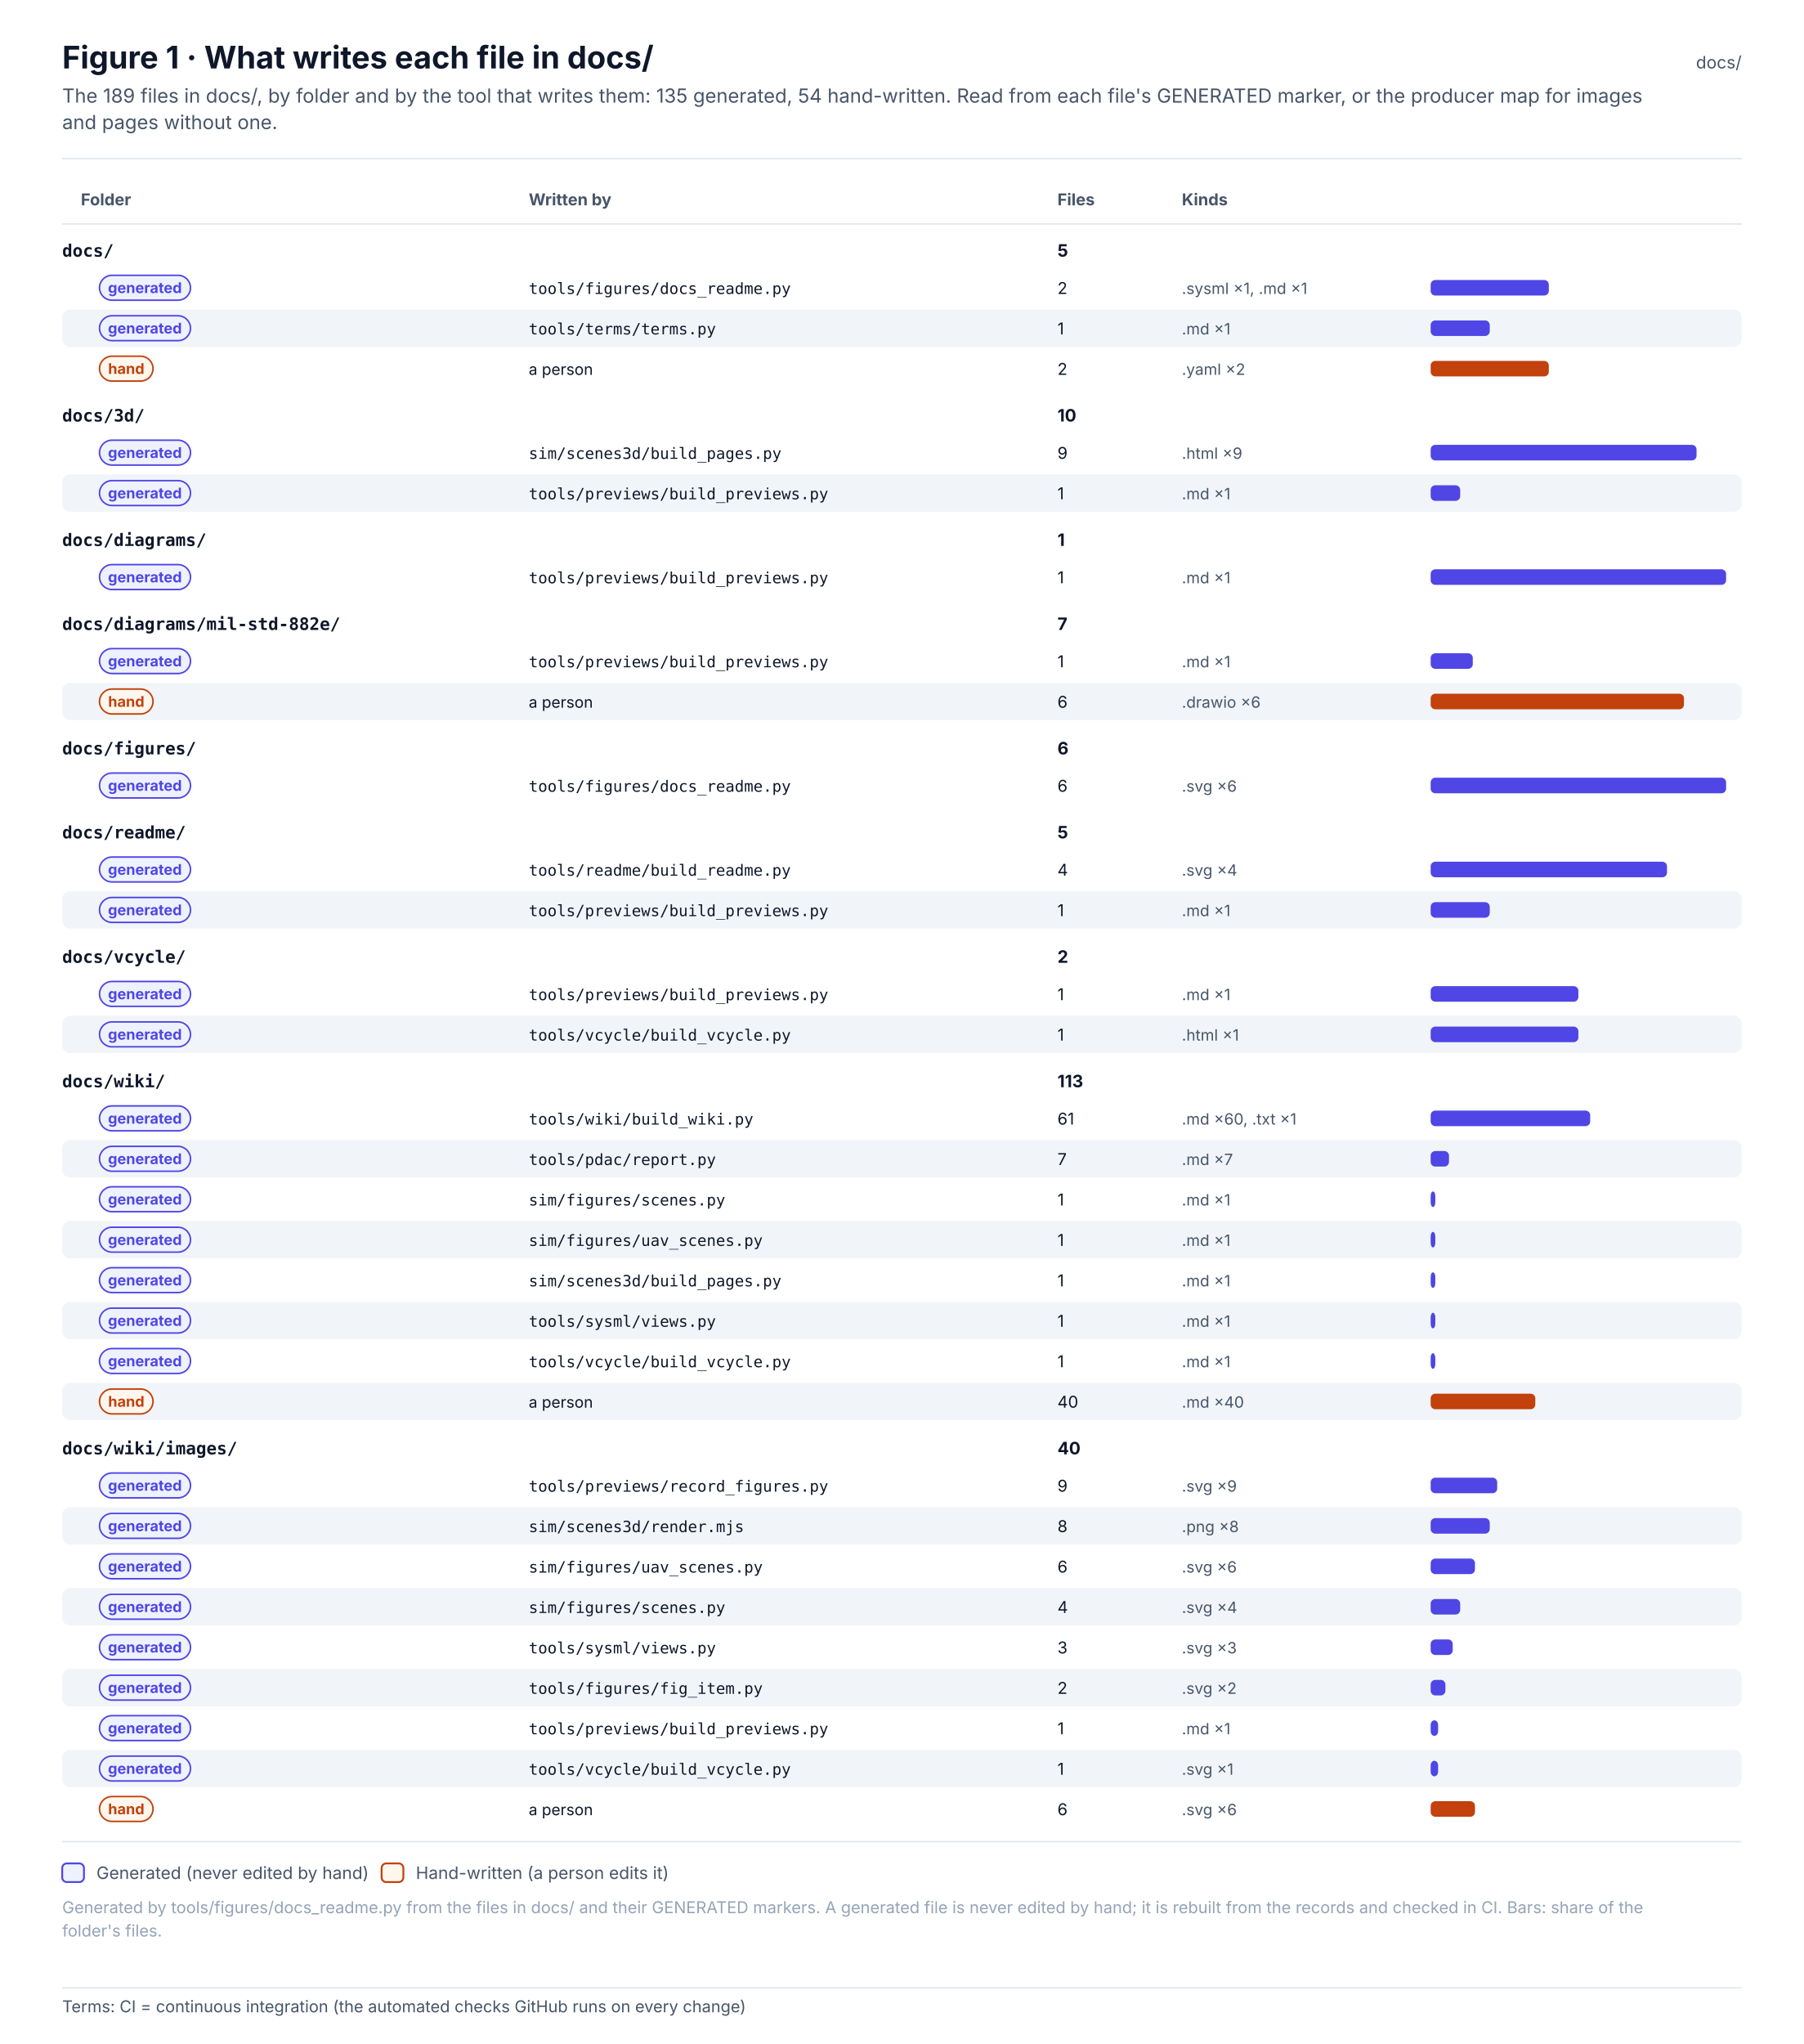
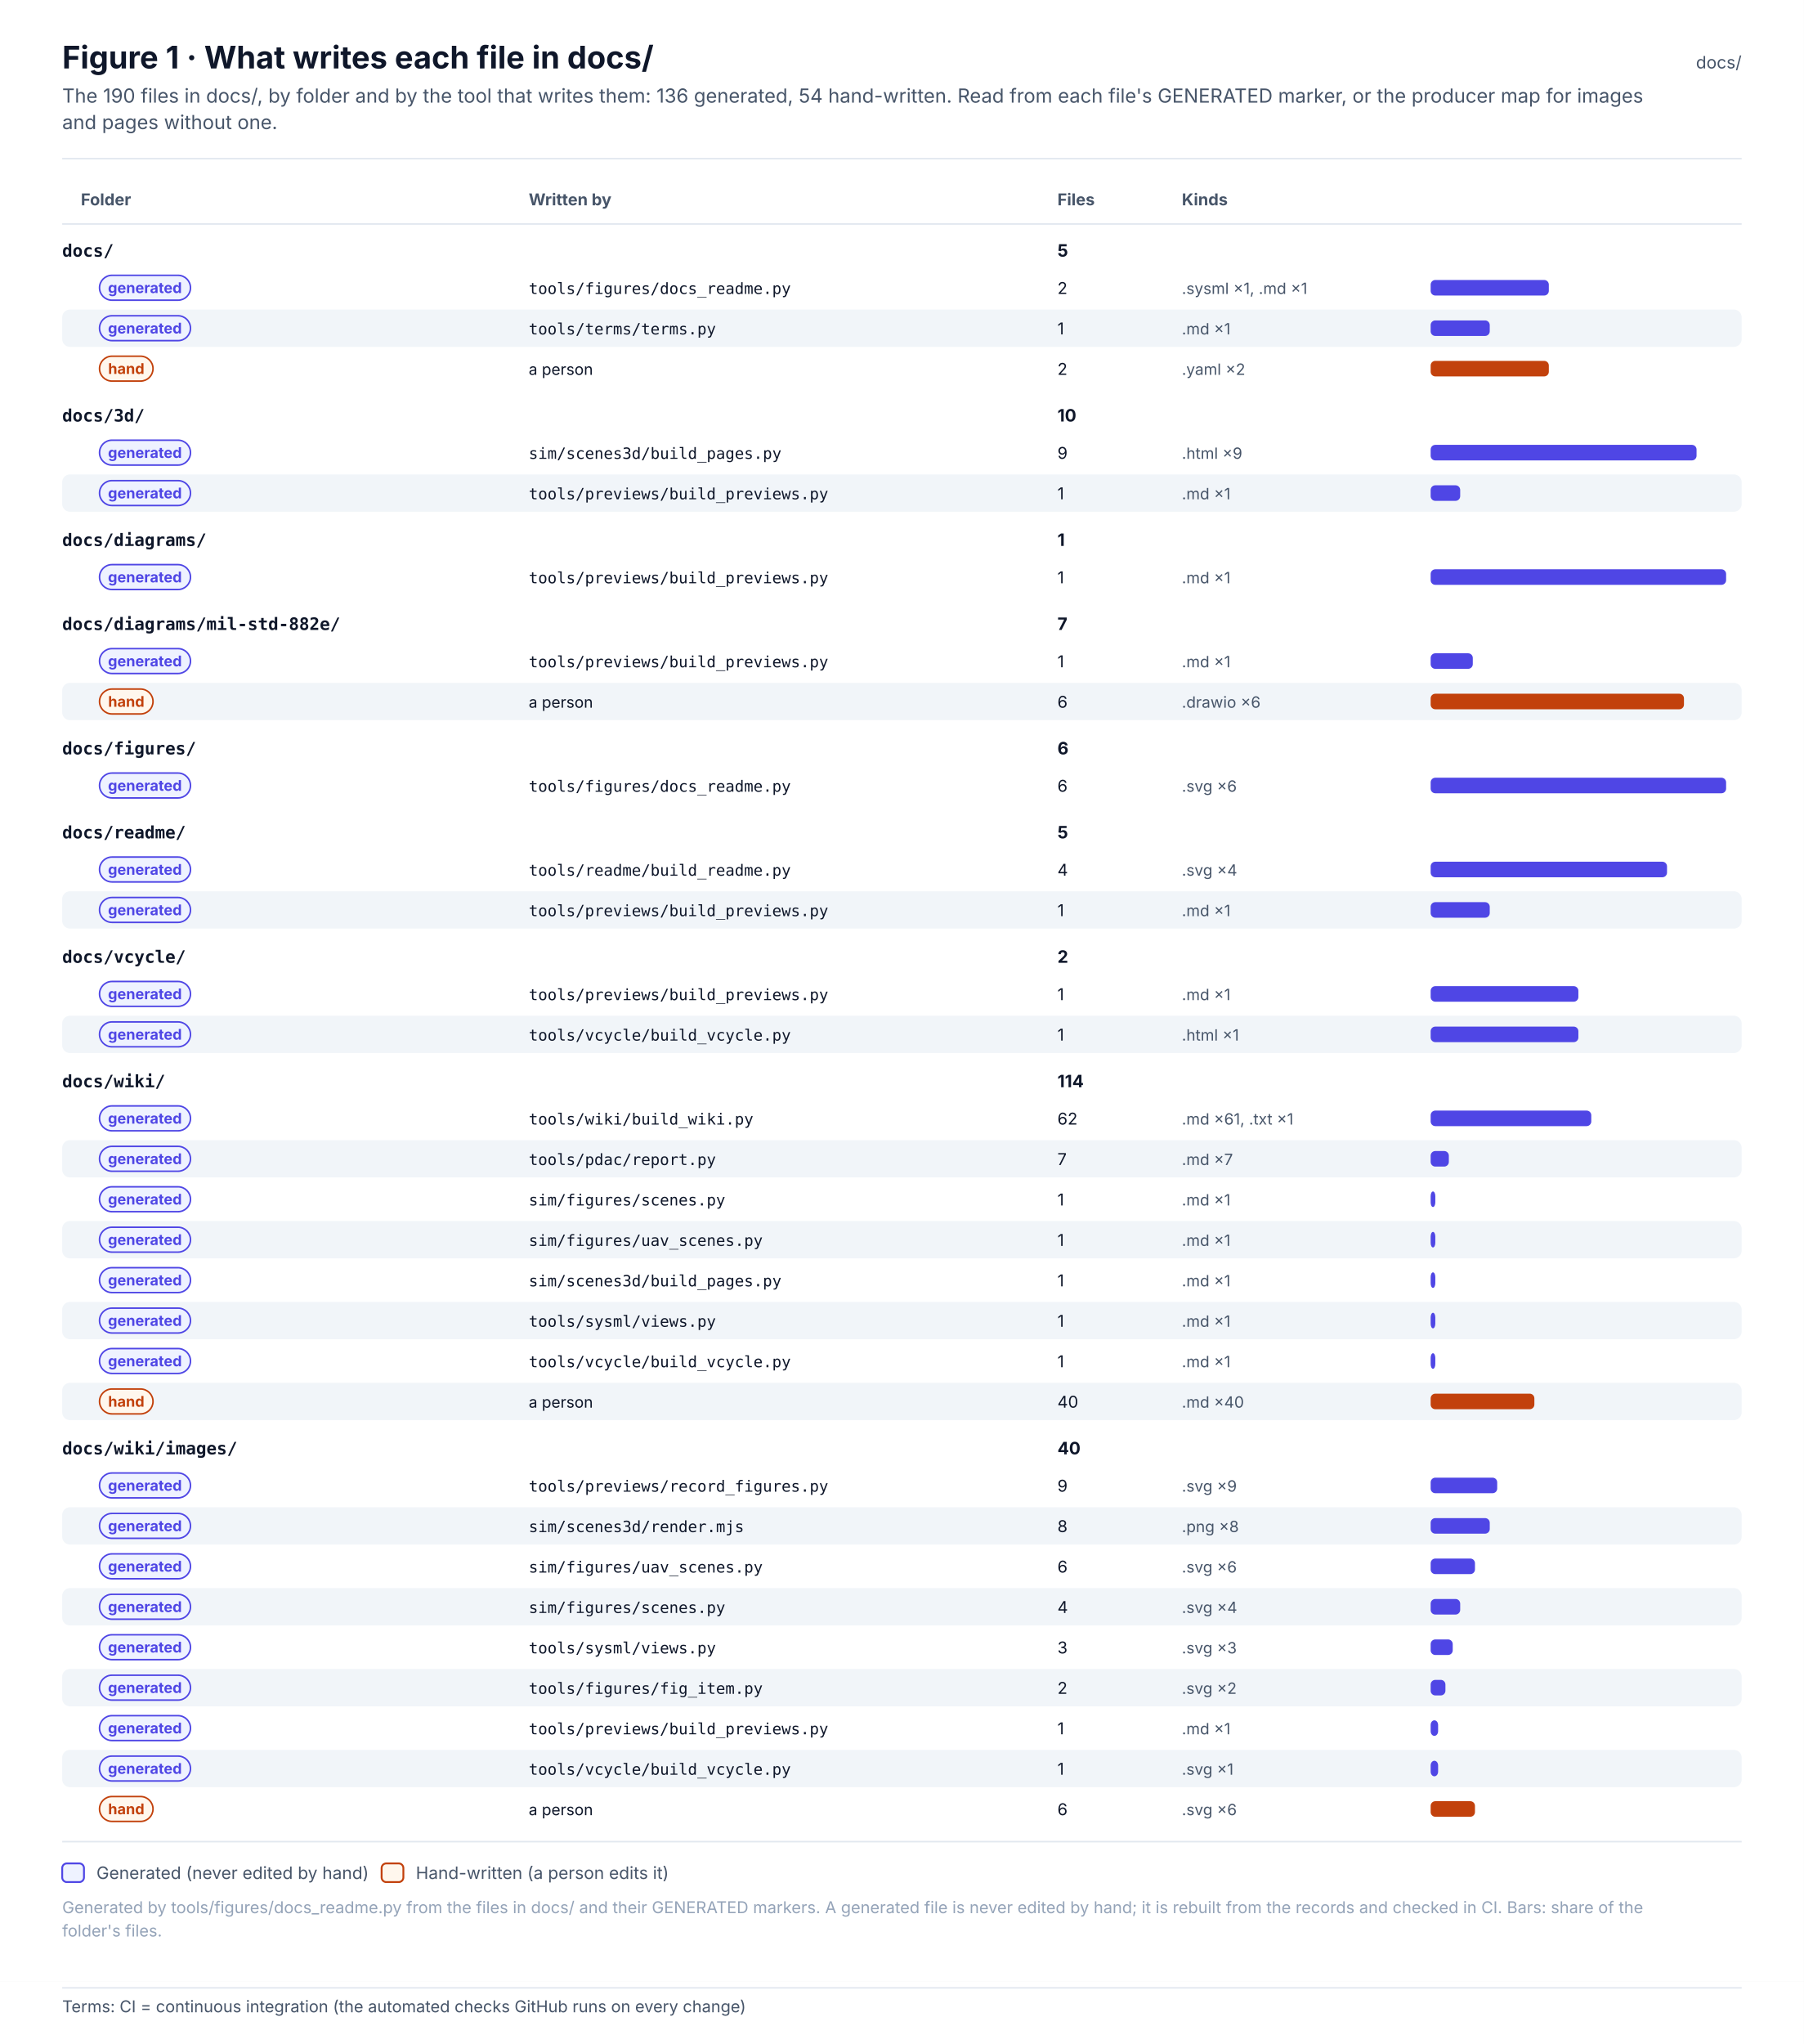
<svg xmlns="http://www.w3.org/2000/svg" width="1160" height="1314.1" viewBox="0 0 1160 1314.1" font-family="Inter, 'Segoe UI', Helvetica, Arial, sans-serif" role="img">
  <defs>
    <pattern id="hatch" patternUnits="userSpaceOnUse" width="6" height="6" patternTransform="rotate(45)">
      <rect width="6" height="6" fill="#F1F5F9" />
      <line x1="0" y1="0" x2="0" y2="6" stroke="#E2E8F0" stroke-width="2" />
    </pattern>
    <marker id="arr-ink" viewBox="0 0 10 10" refX="9" refY="5" markerWidth="7" markerHeight="7" orient="auto-start-reverse">
      <path d="M0 0 L10 5 L0 10 z" fill="#475569" />
    </marker>
    <marker id="dia-ink" viewBox="0 0 16 10" refX="15" refY="5" markerWidth="12" markerHeight="8" orient="auto-start-reverse">
      <path d="M1 5 L8 1 L15 5 L8 9 z" fill="#475569" />
    </marker>
    <marker id="tri-ink" viewBox="0 0 12 12" refX="11" refY="6" markerWidth="10" markerHeight="10" orient="auto-start-reverse">
      <path d="M1 1 L11 6 L1 11 z" fill="#FFFFFF" stroke="#475569" stroke-width="1.2" />
    </marker>
    <marker id="arr-system" viewBox="0 0 10 10" refX="9" refY="5" markerWidth="7" markerHeight="7" orient="auto-start-reverse">
      <path d="M0 0 L10 5 L0 10 z" fill="#4F46E5" />
    </marker>
    <marker id="dia-system" viewBox="0 0 16 10" refX="15" refY="5" markerWidth="12" markerHeight="8" orient="auto-start-reverse">
      <path d="M1 5 L8 1 L15 5 L8 9 z" fill="#4F46E5" />
    </marker>
    <marker id="tri-system" viewBox="0 0 12 12" refX="11" refY="6" markerWidth="10" markerHeight="10" orient="auto-start-reverse">
      <path d="M1 1 L11 6 L1 11 z" fill="#FFFFFF" stroke="#4F46E5" stroke-width="1.2" />
    </marker>
    <marker id="arr-software" viewBox="0 0 10 10" refX="9" refY="5" markerWidth="7" markerHeight="7" orient="auto-start-reverse">
      <path d="M0 0 L10 5 L0 10 z" fill="#0F766E" />
    </marker>
    <marker id="dia-software" viewBox="0 0 16 10" refX="15" refY="5" markerWidth="12" markerHeight="8" orient="auto-start-reverse">
      <path d="M1 5 L8 1 L15 5 L8 9 z" fill="#0F766E" />
    </marker>
    <marker id="tri-software" viewBox="0 0 12 12" refX="11" refY="6" markerWidth="10" markerHeight="10" orient="auto-start-reverse">
      <path d="M1 1 L11 6 L1 11 z" fill="#FFFFFF" stroke="#0F766E" stroke-width="1.2" />
    </marker>
    <marker id="arr-safety" viewBox="0 0 10 10" refX="9" refY="5" markerWidth="7" markerHeight="7" orient="auto-start-reverse">
      <path d="M0 0 L10 5 L0 10 z" fill="#C2410C" />
    </marker>
    <marker id="dia-safety" viewBox="0 0 16 10" refX="15" refY="5" markerWidth="12" markerHeight="8" orient="auto-start-reverse">
      <path d="M1 5 L8 1 L15 5 L8 9 z" fill="#C2410C" />
    </marker>
    <marker id="tri-safety" viewBox="0 0 12 12" refX="11" refY="6" markerWidth="10" markerHeight="10" orient="auto-start-reverse">
      <path d="M1 1 L11 6 L1 11 z" fill="#FFFFFF" stroke="#C2410C" stroke-width="1.2" />
    </marker>
    <marker id="arr-interface" viewBox="0 0 10 10" refX="9" refY="5" markerWidth="7" markerHeight="7" orient="auto-start-reverse">
      <path d="M0 0 L10 5 L0 10 z" fill="#7C3AED" />
    </marker>
    <marker id="dia-interface" viewBox="0 0 16 10" refX="15" refY="5" markerWidth="12" markerHeight="8" orient="auto-start-reverse">
      <path d="M1 5 L8 1 L15 5 L8 9 z" fill="#7C3AED" />
    </marker>
    <marker id="tri-interface" viewBox="0 0 12 12" refX="11" refY="6" markerWidth="10" markerHeight="10" orient="auto-start-reverse">
      <path d="M1 1 L11 6 L1 11 z" fill="#FFFFFF" stroke="#7C3AED" stroke-width="1.2" />
    </marker>
    <marker id="arr-external" viewBox="0 0 10 10" refX="9" refY="5" markerWidth="7" markerHeight="7" orient="auto-start-reverse">
      <path d="M0 0 L10 5 L0 10 z" fill="#64748B" />
    </marker>
    <marker id="dia-external" viewBox="0 0 16 10" refX="15" refY="5" markerWidth="12" markerHeight="8" orient="auto-start-reverse">
      <path d="M1 5 L8 1 L15 5 L8 9 z" fill="#64748B" />
    </marker>
    <marker id="tri-external" viewBox="0 0 12 12" refX="11" refY="6" markerWidth="10" markerHeight="10" orient="auto-start-reverse">
      <path d="M1 1 L11 6 L1 11 z" fill="#FFFFFF" stroke="#64748B" stroke-width="1.2" />
    </marker>
    <marker id="arr-work" viewBox="0 0 10 10" refX="9" refY="5" markerWidth="7" markerHeight="7" orient="auto-start-reverse">
      <path d="M0 0 L10 5 L0 10 z" fill="#475569" />
    </marker>
    <marker id="dia-work" viewBox="0 0 16 10" refX="15" refY="5" markerWidth="12" markerHeight="8" orient="auto-start-reverse">
      <path d="M1 5 L8 1 L15 5 L8 9 z" fill="#475569" />
    </marker>
    <marker id="tri-work" viewBox="0 0 12 12" refX="11" refY="6" markerWidth="10" markerHeight="10" orient="auto-start-reverse">
      <path d="M1 1 L11 6 L1 11 z" fill="#FFFFFF" stroke="#475569" stroke-width="1.2" />
    </marker>
    <marker id="arr-muted" viewBox="0 0 10 10" refX="9" refY="5" markerWidth="7" markerHeight="7" orient="auto-start-reverse">
      <path d="M0 0 L10 5 L0 10 z" fill="#94A3B8" />
    </marker>
    <marker id="dia-muted" viewBox="0 0 16 10" refX="15" refY="5" markerWidth="12" markerHeight="8" orient="auto-start-reverse">
      <path d="M1 5 L8 1 L15 5 L8 9 z" fill="#94A3B8" />
    </marker>
    <marker id="tri-muted" viewBox="0 0 12 12" refX="11" refY="6" markerWidth="10" markerHeight="10" orient="auto-start-reverse">
      <path d="M1 1 L11 6 L1 11 z" fill="#FFFFFF" stroke="#94A3B8" stroke-width="1.2" />
    </marker>
    <marker id="arr-current" viewBox="0 0 10 10" refX="9" refY="5" markerWidth="7" markerHeight="7" orient="auto-start-reverse">
      <path d="M0 0 L10 5 L0 10 z" fill="#0F172A" />
    </marker>
    <marker id="dia-current" viewBox="0 0 16 10" refX="15" refY="5" markerWidth="12" markerHeight="8" orient="auto-start-reverse">
      <path d="M1 5 L8 1 L15 5 L8 9 z" fill="#0F172A" />
    </marker>
    <marker id="tri-current" viewBox="0 0 12 12" refX="11" refY="6" markerWidth="10" markerHeight="10" orient="auto-start-reverse">
      <path d="M1 1 L11 6 L1 11 z" fill="#FFFFFF" stroke="#0F172A" stroke-width="1.2" />
    </marker>
    <marker id="arr-ok" viewBox="0 0 10 10" refX="9" refY="5" markerWidth="7" markerHeight="7" orient="auto-start-reverse">
      <path d="M0 0 L10 5 L0 10 z" fill="#2E9E6A" />
    </marker>
    <marker id="dia-ok" viewBox="0 0 16 10" refX="15" refY="5" markerWidth="12" markerHeight="8" orient="auto-start-reverse">
      <path d="M1 5 L8 1 L15 5 L8 9 z" fill="#2E9E6A" />
    </marker>
    <marker id="tri-ok" viewBox="0 0 12 12" refX="11" refY="6" markerWidth="10" markerHeight="10" orient="auto-start-reverse">
      <path d="M1 1 L11 6 L1 11 z" fill="#FFFFFF" stroke="#2E9E6A" stroke-width="1.2" />
    </marker>
    <marker id="arr-amber" viewBox="0 0 10 10" refX="9" refY="5" markerWidth="7" markerHeight="7" orient="auto-start-reverse">
      <path d="M0 0 L10 5 L0 10 z" fill="#D97706" />
    </marker>
    <marker id="dia-amber" viewBox="0 0 16 10" refX="15" refY="5" markerWidth="12" markerHeight="8" orient="auto-start-reverse">
      <path d="M1 5 L8 1 L15 5 L8 9 z" fill="#D97706" />
    </marker>
    <marker id="tri-amber" viewBox="0 0 12 12" refX="11" refY="6" markerWidth="10" markerHeight="10" orient="auto-start-reverse">
      <path d="M1 1 L11 6 L1 11 z" fill="#FFFFFF" stroke="#D97706" stroke-width="1.2" />
    </marker>
    <marker id="arr-red" viewBox="0 0 10 10" refX="9" refY="5" markerWidth="7" markerHeight="7" orient="auto-start-reverse">
      <path d="M0 0 L10 5 L0 10 z" fill="#D2553F" />
    </marker>
    <marker id="dia-red" viewBox="0 0 16 10" refX="15" refY="5" markerWidth="12" markerHeight="8" orient="auto-start-reverse">
      <path d="M1 5 L8 1 L15 5 L8 9 z" fill="#D2553F" />
    </marker>
    <marker id="tri-red" viewBox="0 0 12 12" refX="11" refY="6" markerWidth="10" markerHeight="10" orient="auto-start-reverse">
      <path d="M1 1 L11 6 L1 11 z" fill="#FFFFFF" stroke="#D2553F" stroke-width="1.2" />
    </marker>
  </defs>
  <rect x="0" y="0" width="1160" height="1274" rx="0" fill="#FFFFFF" stroke="none" stroke-width="0" />
  <text x="40" y="44" font-size="20" fill="#0F172A" font-weight="700">Figure 1 · What writes each file in docs/</text>
-   <text x="40" y="66" font-size="12.5" fill="#475569">The 189 files in docs/, by folder and by the tool that writes them: 135 generated, 54 hand-written. Read from each file's GENERATED marker, or the producer map for images</text>
+   <text x="40" y="66" font-size="12.5" fill="#475569">The 190 files in docs/, by folder and by the tool that writes them: 136 generated, 54 hand-written. Read from each file's GENERATED marker, or the producer map for images</text>
  <text x="40" y="83" font-size="12.5" fill="#475569">and pages without one.</text>
  <text x="1120" y="44" font-size="11" fill="#475569" text-anchor="end">docs/</text>
  <line x1="40" y1="102" x2="1120" y2="102" stroke="#E2E8F0" stroke-width="1" />
  <text x="52" y="132" font-size="10.5" fill="#475569" font-weight="700">Folder</text>
  <text x="340" y="132" font-size="10.5" fill="#475569" font-weight="700">Written by</text>
  <text x="680" y="132" font-size="10.5" fill="#475569" font-weight="700">Files</text>
  <text x="760" y="132" font-size="10.5" fill="#475569" font-weight="700">Kinds</text>
  <line x1="40" y1="144" x2="1120" y2="144" stroke="#E2E8F0" stroke-width="1" />
  <text x="40" y="165" font-size="11" fill="#0F172A" font-weight="700" font-family="'JetBrains Mono', 'SFMono-Regular', Menlo, Consolas, monospace">docs/</text>
  <text x="680" y="165" font-size="11" fill="#0F172A" font-weight="700">5</text>
  <rect x="64" y="177" width="58.5" height="16" rx="8.0" fill="#EEF2FF" stroke="#4F46E5" stroke-width="1" />
  <text x="93.2" y="188.4" font-size="9.5" fill="#4F46E5" font-weight="700" text-anchor="middle">generated</text>
  <text x="340" y="189" font-size="10" fill="#0F172A" font-family="'JetBrains Mono', 'SFMono-Regular', Menlo, Consolas, monospace">tools/figures/docs_readme.py</text>
  <text x="680" y="189" font-size="10.5" fill="#0F172A">2</text>
  <text x="760" y="189" font-size="10" fill="#475569">.sysml ×1, .md ×1</text>
  <rect x="920" y="180" width="76" height="10" rx="3" fill="#4F46E5" stroke="none" stroke-width="0" />
  <rect x="40" y="199" width="1080" height="24" rx="5" fill="#F1F5F9" stroke="none" stroke-width="0" />
  <rect x="64" y="203" width="58.5" height="16" rx="8.0" fill="#EEF2FF" stroke="#4F46E5" stroke-width="1" />
  <text x="93.2" y="214.4" font-size="9.5" fill="#4F46E5" font-weight="700" text-anchor="middle">generated</text>
  <text x="340" y="215" font-size="10" fill="#0F172A" font-family="'JetBrains Mono', 'SFMono-Regular', Menlo, Consolas, monospace">tools/terms/terms.py</text>
  <text x="680" y="215" font-size="10.5" fill="#0F172A">1</text>
  <text x="760" y="215" font-size="10" fill="#475569">.md ×1</text>
  <rect x="920" y="206" width="38" height="10" rx="3" fill="#4F46E5" stroke="none" stroke-width="0" />
  <rect x="64" y="229" width="34.4" height="16" rx="8.0" fill="#FFF7ED" stroke="#C2410C" stroke-width="1" />
  <text x="81.2" y="240.4" font-size="9.5" fill="#C2410C" font-weight="700" text-anchor="middle">hand</text>
  <text x="340" y="241" font-size="10" fill="#0F172A">a person</text>
  <text x="680" y="241" font-size="10.5" fill="#0F172A">2</text>
  <text x="760" y="241" font-size="10" fill="#475569">.yaml ×2</text>
  <rect x="920" y="232" width="76" height="10" rx="3" fill="#C2410C" stroke="none" stroke-width="0" />
  <text x="40" y="271" font-size="11" fill="#0F172A" font-weight="700" font-family="'JetBrains Mono', 'SFMono-Regular', Menlo, Consolas, monospace">docs/3d/</text>
  <text x="680" y="271" font-size="11" fill="#0F172A" font-weight="700">10</text>
  <rect x="64" y="283" width="58.5" height="16" rx="8.0" fill="#EEF2FF" stroke="#4F46E5" stroke-width="1" />
  <text x="93.2" y="294.4" font-size="9.5" fill="#4F46E5" font-weight="700" text-anchor="middle">generated</text>
  <text x="340" y="295" font-size="10" fill="#0F172A" font-family="'JetBrains Mono', 'SFMono-Regular', Menlo, Consolas, monospace">sim/scenes3d/build_pages.py</text>
  <text x="680" y="295" font-size="10.5" fill="#0F172A">9</text>
  <text x="760" y="295" font-size="10" fill="#475569">.html ×9</text>
  <rect x="920" y="286" width="171" height="10" rx="3" fill="#4F46E5" stroke="none" stroke-width="0" />
  <rect x="40" y="305" width="1080" height="24" rx="5" fill="#F1F5F9" stroke="none" stroke-width="0" />
  <rect x="64" y="309" width="58.5" height="16" rx="8.0" fill="#EEF2FF" stroke="#4F46E5" stroke-width="1" />
  <text x="93.2" y="320.4" font-size="9.5" fill="#4F46E5" font-weight="700" text-anchor="middle">generated</text>
  <text x="340" y="321" font-size="10" fill="#0F172A" font-family="'JetBrains Mono', 'SFMono-Regular', Menlo, Consolas, monospace">tools/previews/build_previews.py</text>
  <text x="680" y="321" font-size="10.5" fill="#0F172A">1</text>
  <text x="760" y="321" font-size="10" fill="#475569">.md ×1</text>
  <rect x="920" y="312" width="19" height="10" rx="3" fill="#4F46E5" stroke="none" stroke-width="0" />
  <text x="40" y="351" font-size="11" fill="#0F172A" font-weight="700" font-family="'JetBrains Mono', 'SFMono-Regular', Menlo, Consolas, monospace">docs/diagrams/</text>
  <text x="680" y="351" font-size="11" fill="#0F172A" font-weight="700">1</text>
  <rect x="64" y="363" width="58.5" height="16" rx="8.0" fill="#EEF2FF" stroke="#4F46E5" stroke-width="1" />
  <text x="93.2" y="374.4" font-size="9.5" fill="#4F46E5" font-weight="700" text-anchor="middle">generated</text>
  <text x="340" y="375" font-size="10" fill="#0F172A" font-family="'JetBrains Mono', 'SFMono-Regular', Menlo, Consolas, monospace">tools/previews/build_previews.py</text>
  <text x="680" y="375" font-size="10.5" fill="#0F172A">1</text>
  <text x="760" y="375" font-size="10" fill="#475569">.md ×1</text>
  <rect x="920" y="366" width="190" height="10" rx="3" fill="#4F46E5" stroke="none" stroke-width="0" />
  <text x="40" y="405" font-size="11" fill="#0F172A" font-weight="700" font-family="'JetBrains Mono', 'SFMono-Regular', Menlo, Consolas, monospace">docs/diagrams/mil-std-882e/</text>
  <text x="680" y="405" font-size="11" fill="#0F172A" font-weight="700">7</text>
  <rect x="64" y="417" width="58.5" height="16" rx="8.0" fill="#EEF2FF" stroke="#4F46E5" stroke-width="1" />
  <text x="93.2" y="428.4" font-size="9.5" fill="#4F46E5" font-weight="700" text-anchor="middle">generated</text>
  <text x="340" y="429" font-size="10" fill="#0F172A" font-family="'JetBrains Mono', 'SFMono-Regular', Menlo, Consolas, monospace">tools/previews/build_previews.py</text>
  <text x="680" y="429" font-size="10.5" fill="#0F172A">1</text>
  <text x="760" y="429" font-size="10" fill="#475569">.md ×1</text>
  <rect x="920" y="420" width="27.1" height="10" rx="3" fill="#4F46E5" stroke="none" stroke-width="0" />
  <rect x="40" y="439" width="1080" height="24" rx="5" fill="#F1F5F9" stroke="none" stroke-width="0" />
  <rect x="64" y="443" width="34.4" height="16" rx="8.0" fill="#FFF7ED" stroke="#C2410C" stroke-width="1" />
  <text x="81.2" y="454.4" font-size="9.5" fill="#C2410C" font-weight="700" text-anchor="middle">hand</text>
  <text x="340" y="455" font-size="10" fill="#0F172A">a person</text>
  <text x="680" y="455" font-size="10.5" fill="#0F172A">6</text>
  <text x="760" y="455" font-size="10" fill="#475569">.drawio ×6</text>
  <rect x="920" y="446" width="162.9" height="10" rx="3" fill="#C2410C" stroke="none" stroke-width="0" />
  <text x="40" y="485" font-size="11" fill="#0F172A" font-weight="700" font-family="'JetBrains Mono', 'SFMono-Regular', Menlo, Consolas, monospace">docs/figures/</text>
  <text x="680" y="485" font-size="11" fill="#0F172A" font-weight="700">6</text>
  <rect x="64" y="497" width="58.5" height="16" rx="8.0" fill="#EEF2FF" stroke="#4F46E5" stroke-width="1" />
  <text x="93.2" y="508.4" font-size="9.5" fill="#4F46E5" font-weight="700" text-anchor="middle">generated</text>
  <text x="340" y="509" font-size="10" fill="#0F172A" font-family="'JetBrains Mono', 'SFMono-Regular', Menlo, Consolas, monospace">tools/figures/docs_readme.py</text>
  <text x="680" y="509" font-size="10.5" fill="#0F172A">6</text>
  <text x="760" y="509" font-size="10" fill="#475569">.svg ×6</text>
  <rect x="920" y="500" width="190" height="10" rx="3" fill="#4F46E5" stroke="none" stroke-width="0" />
  <text x="40" y="539" font-size="11" fill="#0F172A" font-weight="700" font-family="'JetBrains Mono', 'SFMono-Regular', Menlo, Consolas, monospace">docs/readme/</text>
  <text x="680" y="539" font-size="11" fill="#0F172A" font-weight="700">5</text>
  <rect x="64" y="551" width="58.5" height="16" rx="8.0" fill="#EEF2FF" stroke="#4F46E5" stroke-width="1" />
  <text x="93.2" y="562.4" font-size="9.5" fill="#4F46E5" font-weight="700" text-anchor="middle">generated</text>
  <text x="340" y="563" font-size="10" fill="#0F172A" font-family="'JetBrains Mono', 'SFMono-Regular', Menlo, Consolas, monospace">tools/readme/build_readme.py</text>
  <text x="680" y="563" font-size="10.5" fill="#0F172A">4</text>
  <text x="760" y="563" font-size="10" fill="#475569">.svg ×4</text>
  <rect x="920" y="554" width="152" height="10" rx="3" fill="#4F46E5" stroke="none" stroke-width="0" />
  <rect x="40" y="573" width="1080" height="24" rx="5" fill="#F1F5F9" stroke="none" stroke-width="0" />
  <rect x="64" y="577" width="58.5" height="16" rx="8.0" fill="#EEF2FF" stroke="#4F46E5" stroke-width="1" />
  <text x="93.2" y="588.4" font-size="9.5" fill="#4F46E5" font-weight="700" text-anchor="middle">generated</text>
  <text x="340" y="589" font-size="10" fill="#0F172A" font-family="'JetBrains Mono', 'SFMono-Regular', Menlo, Consolas, monospace">tools/previews/build_previews.py</text>
  <text x="680" y="589" font-size="10.5" fill="#0F172A">1</text>
  <text x="760" y="589" font-size="10" fill="#475569">.md ×1</text>
  <rect x="920" y="580" width="38" height="10" rx="3" fill="#4F46E5" stroke="none" stroke-width="0" />
  <text x="40" y="619" font-size="11" fill="#0F172A" font-weight="700" font-family="'JetBrains Mono', 'SFMono-Regular', Menlo, Consolas, monospace">docs/vcycle/</text>
  <text x="680" y="619" font-size="11" fill="#0F172A" font-weight="700">2</text>
  <rect x="64" y="631" width="58.5" height="16" rx="8.0" fill="#EEF2FF" stroke="#4F46E5" stroke-width="1" />
  <text x="93.2" y="642.4" font-size="9.5" fill="#4F46E5" font-weight="700" text-anchor="middle">generated</text>
  <text x="340" y="643" font-size="10" fill="#0F172A" font-family="'JetBrains Mono', 'SFMono-Regular', Menlo, Consolas, monospace">tools/previews/build_previews.py</text>
  <text x="680" y="643" font-size="10.5" fill="#0F172A">1</text>
  <text x="760" y="643" font-size="10" fill="#475569">.md ×1</text>
  <rect x="920" y="634" width="95" height="10" rx="3" fill="#4F46E5" stroke="none" stroke-width="0" />
  <rect x="40" y="653" width="1080" height="24" rx="5" fill="#F1F5F9" stroke="none" stroke-width="0" />
  <rect x="64" y="657" width="58.5" height="16" rx="8.0" fill="#EEF2FF" stroke="#4F46E5" stroke-width="1" />
  <text x="93.2" y="668.4" font-size="9.5" fill="#4F46E5" font-weight="700" text-anchor="middle">generated</text>
  <text x="340" y="669" font-size="10" fill="#0F172A" font-family="'JetBrains Mono', 'SFMono-Regular', Menlo, Consolas, monospace">tools/vcycle/build_vcycle.py</text>
  <text x="680" y="669" font-size="10.5" fill="#0F172A">1</text>
  <text x="760" y="669" font-size="10" fill="#475569">.html ×1</text>
  <rect x="920" y="660" width="95" height="10" rx="3" fill="#4F46E5" stroke="none" stroke-width="0" />
  <text x="40" y="699" font-size="11" fill="#0F172A" font-weight="700" font-family="'JetBrains Mono', 'SFMono-Regular', Menlo, Consolas, monospace">docs/wiki/</text>
-   <text x="680" y="699" font-size="11" fill="#0F172A" font-weight="700">113</text>
+   <text x="680" y="699" font-size="11" fill="#0F172A" font-weight="700">114</text>
  <rect x="64" y="711" width="58.5" height="16" rx="8.0" fill="#EEF2FF" stroke="#4F46E5" stroke-width="1" />
  <text x="93.2" y="722.4" font-size="9.5" fill="#4F46E5" font-weight="700" text-anchor="middle">generated</text>
  <text x="340" y="723" font-size="10" fill="#0F172A" font-family="'JetBrains Mono', 'SFMono-Regular', Menlo, Consolas, monospace">tools/wiki/build_wiki.py</text>
-   <text x="680" y="723" font-size="10.5" fill="#0F172A">61</text>
-   <text x="760" y="723" font-size="10" fill="#475569">.md ×60, .txt ×1</text>
-   <rect x="920" y="714" width="102.6" height="10" rx="3" fill="#4F46E5" stroke="none" stroke-width="0" />
+   <text x="680" y="723" font-size="10.5" fill="#0F172A">62</text>
+   <text x="760" y="723" font-size="10" fill="#475569">.md ×61, .txt ×1</text>
+   <rect x="920" y="714" width="103.3" height="10" rx="3" fill="#4F46E5" stroke="none" stroke-width="0" />
  <rect x="40" y="733" width="1080" height="24" rx="5" fill="#F1F5F9" stroke="none" stroke-width="0" />
  <rect x="64" y="737" width="58.5" height="16" rx="8.0" fill="#EEF2FF" stroke="#4F46E5" stroke-width="1" />
  <text x="93.2" y="748.4" font-size="9.5" fill="#4F46E5" font-weight="700" text-anchor="middle">generated</text>
  <text x="340" y="749" font-size="10" fill="#0F172A" font-family="'JetBrains Mono', 'SFMono-Regular', Menlo, Consolas, monospace">tools/pdac/report.py</text>
  <text x="680" y="749" font-size="10.5" fill="#0F172A">7</text>
  <text x="760" y="749" font-size="10" fill="#475569">.md ×7</text>
-   <rect x="920" y="740" width="11.8" height="10" rx="3" fill="#4F46E5" stroke="none" stroke-width="0" />
+   <rect x="920" y="740" width="11.7" height="10" rx="3" fill="#4F46E5" stroke="none" stroke-width="0" />
  <rect x="64" y="763" width="58.5" height="16" rx="8.0" fill="#EEF2FF" stroke="#4F46E5" stroke-width="1" />
  <text x="93.2" y="774.4" font-size="9.5" fill="#4F46E5" font-weight="700" text-anchor="middle">generated</text>
  <text x="340" y="775" font-size="10" fill="#0F172A" font-family="'JetBrains Mono', 'SFMono-Regular', Menlo, Consolas, monospace">sim/figures/scenes.py</text>
  <text x="680" y="775" font-size="10.5" fill="#0F172A">1</text>
  <text x="760" y="775" font-size="10" fill="#475569">.md ×1</text>
  <rect x="920" y="766" width="3" height="10" rx="3" fill="#4F46E5" stroke="none" stroke-width="0" />
  <rect x="40" y="785" width="1080" height="24" rx="5" fill="#F1F5F9" stroke="none" stroke-width="0" />
  <rect x="64" y="789" width="58.5" height="16" rx="8.0" fill="#EEF2FF" stroke="#4F46E5" stroke-width="1" />
  <text x="93.2" y="800.4" font-size="9.5" fill="#4F46E5" font-weight="700" text-anchor="middle">generated</text>
  <text x="340" y="801" font-size="10" fill="#0F172A" font-family="'JetBrains Mono', 'SFMono-Regular', Menlo, Consolas, monospace">sim/figures/uav_scenes.py</text>
  <text x="680" y="801" font-size="10.5" fill="#0F172A">1</text>
  <text x="760" y="801" font-size="10" fill="#475569">.md ×1</text>
  <rect x="920" y="792" width="3" height="10" rx="3" fill="#4F46E5" stroke="none" stroke-width="0" />
  <rect x="64" y="815" width="58.5" height="16" rx="8.0" fill="#EEF2FF" stroke="#4F46E5" stroke-width="1" />
  <text x="93.2" y="826.4" font-size="9.5" fill="#4F46E5" font-weight="700" text-anchor="middle">generated</text>
  <text x="340" y="827" font-size="10" fill="#0F172A" font-family="'JetBrains Mono', 'SFMono-Regular', Menlo, Consolas, monospace">sim/scenes3d/build_pages.py</text>
  <text x="680" y="827" font-size="10.5" fill="#0F172A">1</text>
  <text x="760" y="827" font-size="10" fill="#475569">.md ×1</text>
  <rect x="920" y="818" width="3" height="10" rx="3" fill="#4F46E5" stroke="none" stroke-width="0" />
  <rect x="40" y="837" width="1080" height="24" rx="5" fill="#F1F5F9" stroke="none" stroke-width="0" />
  <rect x="64" y="841" width="58.5" height="16" rx="8.0" fill="#EEF2FF" stroke="#4F46E5" stroke-width="1" />
  <text x="93.2" y="852.4" font-size="9.5" fill="#4F46E5" font-weight="700" text-anchor="middle">generated</text>
  <text x="340" y="853" font-size="10" fill="#0F172A" font-family="'JetBrains Mono', 'SFMono-Regular', Menlo, Consolas, monospace">tools/sysml/views.py</text>
  <text x="680" y="853" font-size="10.5" fill="#0F172A">1</text>
  <text x="760" y="853" font-size="10" fill="#475569">.md ×1</text>
  <rect x="920" y="844" width="3" height="10" rx="3" fill="#4F46E5" stroke="none" stroke-width="0" />
  <rect x="64" y="867" width="58.5" height="16" rx="8.0" fill="#EEF2FF" stroke="#4F46E5" stroke-width="1" />
  <text x="93.2" y="878.4" font-size="9.5" fill="#4F46E5" font-weight="700" text-anchor="middle">generated</text>
  <text x="340" y="879" font-size="10" fill="#0F172A" font-family="'JetBrains Mono', 'SFMono-Regular', Menlo, Consolas, monospace">tools/vcycle/build_vcycle.py</text>
  <text x="680" y="879" font-size="10.5" fill="#0F172A">1</text>
  <text x="760" y="879" font-size="10" fill="#475569">.md ×1</text>
  <rect x="920" y="870" width="3" height="10" rx="3" fill="#4F46E5" stroke="none" stroke-width="0" />
  <rect x="40" y="889" width="1080" height="24" rx="5" fill="#F1F5F9" stroke="none" stroke-width="0" />
  <rect x="64" y="893" width="34.4" height="16" rx="8.0" fill="#FFF7ED" stroke="#C2410C" stroke-width="1" />
  <text x="81.2" y="904.4" font-size="9.5" fill="#C2410C" font-weight="700" text-anchor="middle">hand</text>
  <text x="340" y="905" font-size="10" fill="#0F172A">a person</text>
  <text x="680" y="905" font-size="10.5" fill="#0F172A">40</text>
  <text x="760" y="905" font-size="10" fill="#475569">.md ×40</text>
-   <rect x="920" y="896" width="67.3" height="10" rx="3" fill="#C2410C" stroke="none" stroke-width="0" />
+   <rect x="920" y="896" width="66.7" height="10" rx="3" fill="#C2410C" stroke="none" stroke-width="0" />
  <text x="40" y="935" font-size="11" fill="#0F172A" font-weight="700" font-family="'JetBrains Mono', 'SFMono-Regular', Menlo, Consolas, monospace">docs/wiki/images/</text>
  <text x="680" y="935" font-size="11" fill="#0F172A" font-weight="700">40</text>
  <rect x="64" y="947" width="58.5" height="16" rx="8.0" fill="#EEF2FF" stroke="#4F46E5" stroke-width="1" />
  <text x="93.2" y="958.4" font-size="9.5" fill="#4F46E5" font-weight="700" text-anchor="middle">generated</text>
  <text x="340" y="959" font-size="10" fill="#0F172A" font-family="'JetBrains Mono', 'SFMono-Regular', Menlo, Consolas, monospace">tools/previews/record_figures.py</text>
  <text x="680" y="959" font-size="10.5" fill="#0F172A">9</text>
  <text x="760" y="959" font-size="10" fill="#475569">.svg ×9</text>
  <rect x="920" y="950" width="42.8" height="10" rx="3" fill="#4F46E5" stroke="none" stroke-width="0" />
  <rect x="40" y="969" width="1080" height="24" rx="5" fill="#F1F5F9" stroke="none" stroke-width="0" />
  <rect x="64" y="973" width="58.5" height="16" rx="8.0" fill="#EEF2FF" stroke="#4F46E5" stroke-width="1" />
  <text x="93.2" y="984.4" font-size="9.5" fill="#4F46E5" font-weight="700" text-anchor="middle">generated</text>
  <text x="340" y="985" font-size="10" fill="#0F172A" font-family="'JetBrains Mono', 'SFMono-Regular', Menlo, Consolas, monospace">sim/scenes3d/render.mjs</text>
  <text x="680" y="985" font-size="10.5" fill="#0F172A">8</text>
  <text x="760" y="985" font-size="10" fill="#475569">.png ×8</text>
  <rect x="920" y="976" width="38" height="10" rx="3" fill="#4F46E5" stroke="none" stroke-width="0" />
  <rect x="64" y="999" width="58.5" height="16" rx="8.0" fill="#EEF2FF" stroke="#4F46E5" stroke-width="1" />
  <text x="93.2" y="1010.4" font-size="9.5" fill="#4F46E5" font-weight="700" text-anchor="middle">generated</text>
  <text x="340" y="1011" font-size="10" fill="#0F172A" font-family="'JetBrains Mono', 'SFMono-Regular', Menlo, Consolas, monospace">sim/figures/uav_scenes.py</text>
  <text x="680" y="1011" font-size="10.5" fill="#0F172A">6</text>
  <text x="760" y="1011" font-size="10" fill="#475569">.svg ×6</text>
  <rect x="920" y="1002" width="28.5" height="10" rx="3" fill="#4F46E5" stroke="none" stroke-width="0" />
  <rect x="40" y="1021" width="1080" height="24" rx="5" fill="#F1F5F9" stroke="none" stroke-width="0" />
  <rect x="64" y="1025" width="58.5" height="16" rx="8.0" fill="#EEF2FF" stroke="#4F46E5" stroke-width="1" />
  <text x="93.2" y="1036.4" font-size="9.5" fill="#4F46E5" font-weight="700" text-anchor="middle">generated</text>
  <text x="340" y="1037" font-size="10" fill="#0F172A" font-family="'JetBrains Mono', 'SFMono-Regular', Menlo, Consolas, monospace">sim/figures/scenes.py</text>
  <text x="680" y="1037" font-size="10.5" fill="#0F172A">4</text>
  <text x="760" y="1037" font-size="10" fill="#475569">.svg ×4</text>
  <rect x="920" y="1028" width="19" height="10" rx="3" fill="#4F46E5" stroke="none" stroke-width="0" />
  <rect x="64" y="1051" width="58.5" height="16" rx="8.0" fill="#EEF2FF" stroke="#4F46E5" stroke-width="1" />
  <text x="93.2" y="1062.4" font-size="9.5" fill="#4F46E5" font-weight="700" text-anchor="middle">generated</text>
  <text x="340" y="1063" font-size="10" fill="#0F172A" font-family="'JetBrains Mono', 'SFMono-Regular', Menlo, Consolas, monospace">tools/sysml/views.py</text>
  <text x="680" y="1063" font-size="10.5" fill="#0F172A">3</text>
  <text x="760" y="1063" font-size="10" fill="#475569">.svg ×3</text>
  <rect x="920" y="1054" width="14.2" height="10" rx="3" fill="#4F46E5" stroke="none" stroke-width="0" />
  <rect x="40" y="1073" width="1080" height="24" rx="5" fill="#F1F5F9" stroke="none" stroke-width="0" />
  <rect x="64" y="1077" width="58.5" height="16" rx="8.0" fill="#EEF2FF" stroke="#4F46E5" stroke-width="1" />
  <text x="93.2" y="1088.4" font-size="9.5" fill="#4F46E5" font-weight="700" text-anchor="middle">generated</text>
  <text x="340" y="1089" font-size="10" fill="#0F172A" font-family="'JetBrains Mono', 'SFMono-Regular', Menlo, Consolas, monospace">tools/figures/fig_item.py</text>
  <text x="680" y="1089" font-size="10.5" fill="#0F172A">2</text>
  <text x="760" y="1089" font-size="10" fill="#475569">.svg ×2</text>
  <rect x="920" y="1080" width="9.5" height="10" rx="3" fill="#4F46E5" stroke="none" stroke-width="0" />
  <rect x="64" y="1103" width="58.5" height="16" rx="8.0" fill="#EEF2FF" stroke="#4F46E5" stroke-width="1" />
  <text x="93.2" y="1114.4" font-size="9.5" fill="#4F46E5" font-weight="700" text-anchor="middle">generated</text>
  <text x="340" y="1115" font-size="10" fill="#0F172A" font-family="'JetBrains Mono', 'SFMono-Regular', Menlo, Consolas, monospace">tools/previews/build_previews.py</text>
  <text x="680" y="1115" font-size="10.5" fill="#0F172A">1</text>
  <text x="760" y="1115" font-size="10" fill="#475569">.md ×1</text>
  <rect x="920" y="1106" width="4.8" height="10" rx="3" fill="#4F46E5" stroke="none" stroke-width="0" />
  <rect x="40" y="1125" width="1080" height="24" rx="5" fill="#F1F5F9" stroke="none" stroke-width="0" />
  <rect x="64" y="1129" width="58.5" height="16" rx="8.0" fill="#EEF2FF" stroke="#4F46E5" stroke-width="1" />
  <text x="93.2" y="1140.4" font-size="9.5" fill="#4F46E5" font-weight="700" text-anchor="middle">generated</text>
  <text x="340" y="1141" font-size="10" fill="#0F172A" font-family="'JetBrains Mono', 'SFMono-Regular', Menlo, Consolas, monospace">tools/vcycle/build_vcycle.py</text>
  <text x="680" y="1141" font-size="10.5" fill="#0F172A">1</text>
  <text x="760" y="1141" font-size="10" fill="#475569">.svg ×1</text>
  <rect x="920" y="1132" width="4.8" height="10" rx="3" fill="#4F46E5" stroke="none" stroke-width="0" />
  <rect x="64" y="1155" width="34.4" height="16" rx="8.0" fill="#FFF7ED" stroke="#C2410C" stroke-width="1" />
  <text x="81.2" y="1166.4" font-size="9.5" fill="#C2410C" font-weight="700" text-anchor="middle">hand</text>
  <text x="340" y="1167" font-size="10" fill="#0F172A">a person</text>
  <text x="680" y="1167" font-size="10.5" fill="#0F172A">6</text>
  <text x="760" y="1167" font-size="10" fill="#475569">.svg ×6</text>
  <rect x="920" y="1158" width="28.5" height="10" rx="3" fill="#C2410C" stroke="none" stroke-width="0" />
  <line x1="40" y1="1184" x2="1120" y2="1184" stroke="#E2E8F0" stroke-width="1" />
  <rect x="40" y="1198" width="14" height="12" rx="3" fill="#EEF2FF" stroke="#4F46E5" stroke-width="1.2" />
  <text x="62" y="1208" font-size="11" fill="#475569">Generated (never edited by hand)</text>
  <rect x="245.4" y="1198" width="14" height="12" rx="3" fill="#FFF7ED" stroke="#C2410C" stroke-width="1.2" />
  <text x="267.4" y="1208" font-size="11" fill="#475569">Hand-written (a person edits it)</text>
  <text x="40" y="1230" font-size="10.5" fill="#94A3B8">Generated by tools/figures/docs_readme.py from the files in docs/ and their GENERATED markers. A generated file is never edited by hand; it is rebuilt from the records and checked in CI. Bars: share of the</text>
  <text x="40" y="1245" font-size="10.5" fill="#94A3B8">folder's files.</text>
  <g class="terms" data-base-h="1274">
    <rect x="0" y="1274" width="1160" height="40.1" fill="#FFFFFF" />
    <line x1="40" y1="1278" x2="1120" y2="1278" stroke="#E2E8F0" stroke-width="1" />
    <text x="40" y="1293.7" font-size="10.5" fill="#475569" font-family="Inter, 'Segoe UI', Helvetica, Arial, sans-serif">Terms: CI = continuous integration (the automated checks GitHub runs on every change)</text>
  </g>
</svg>
